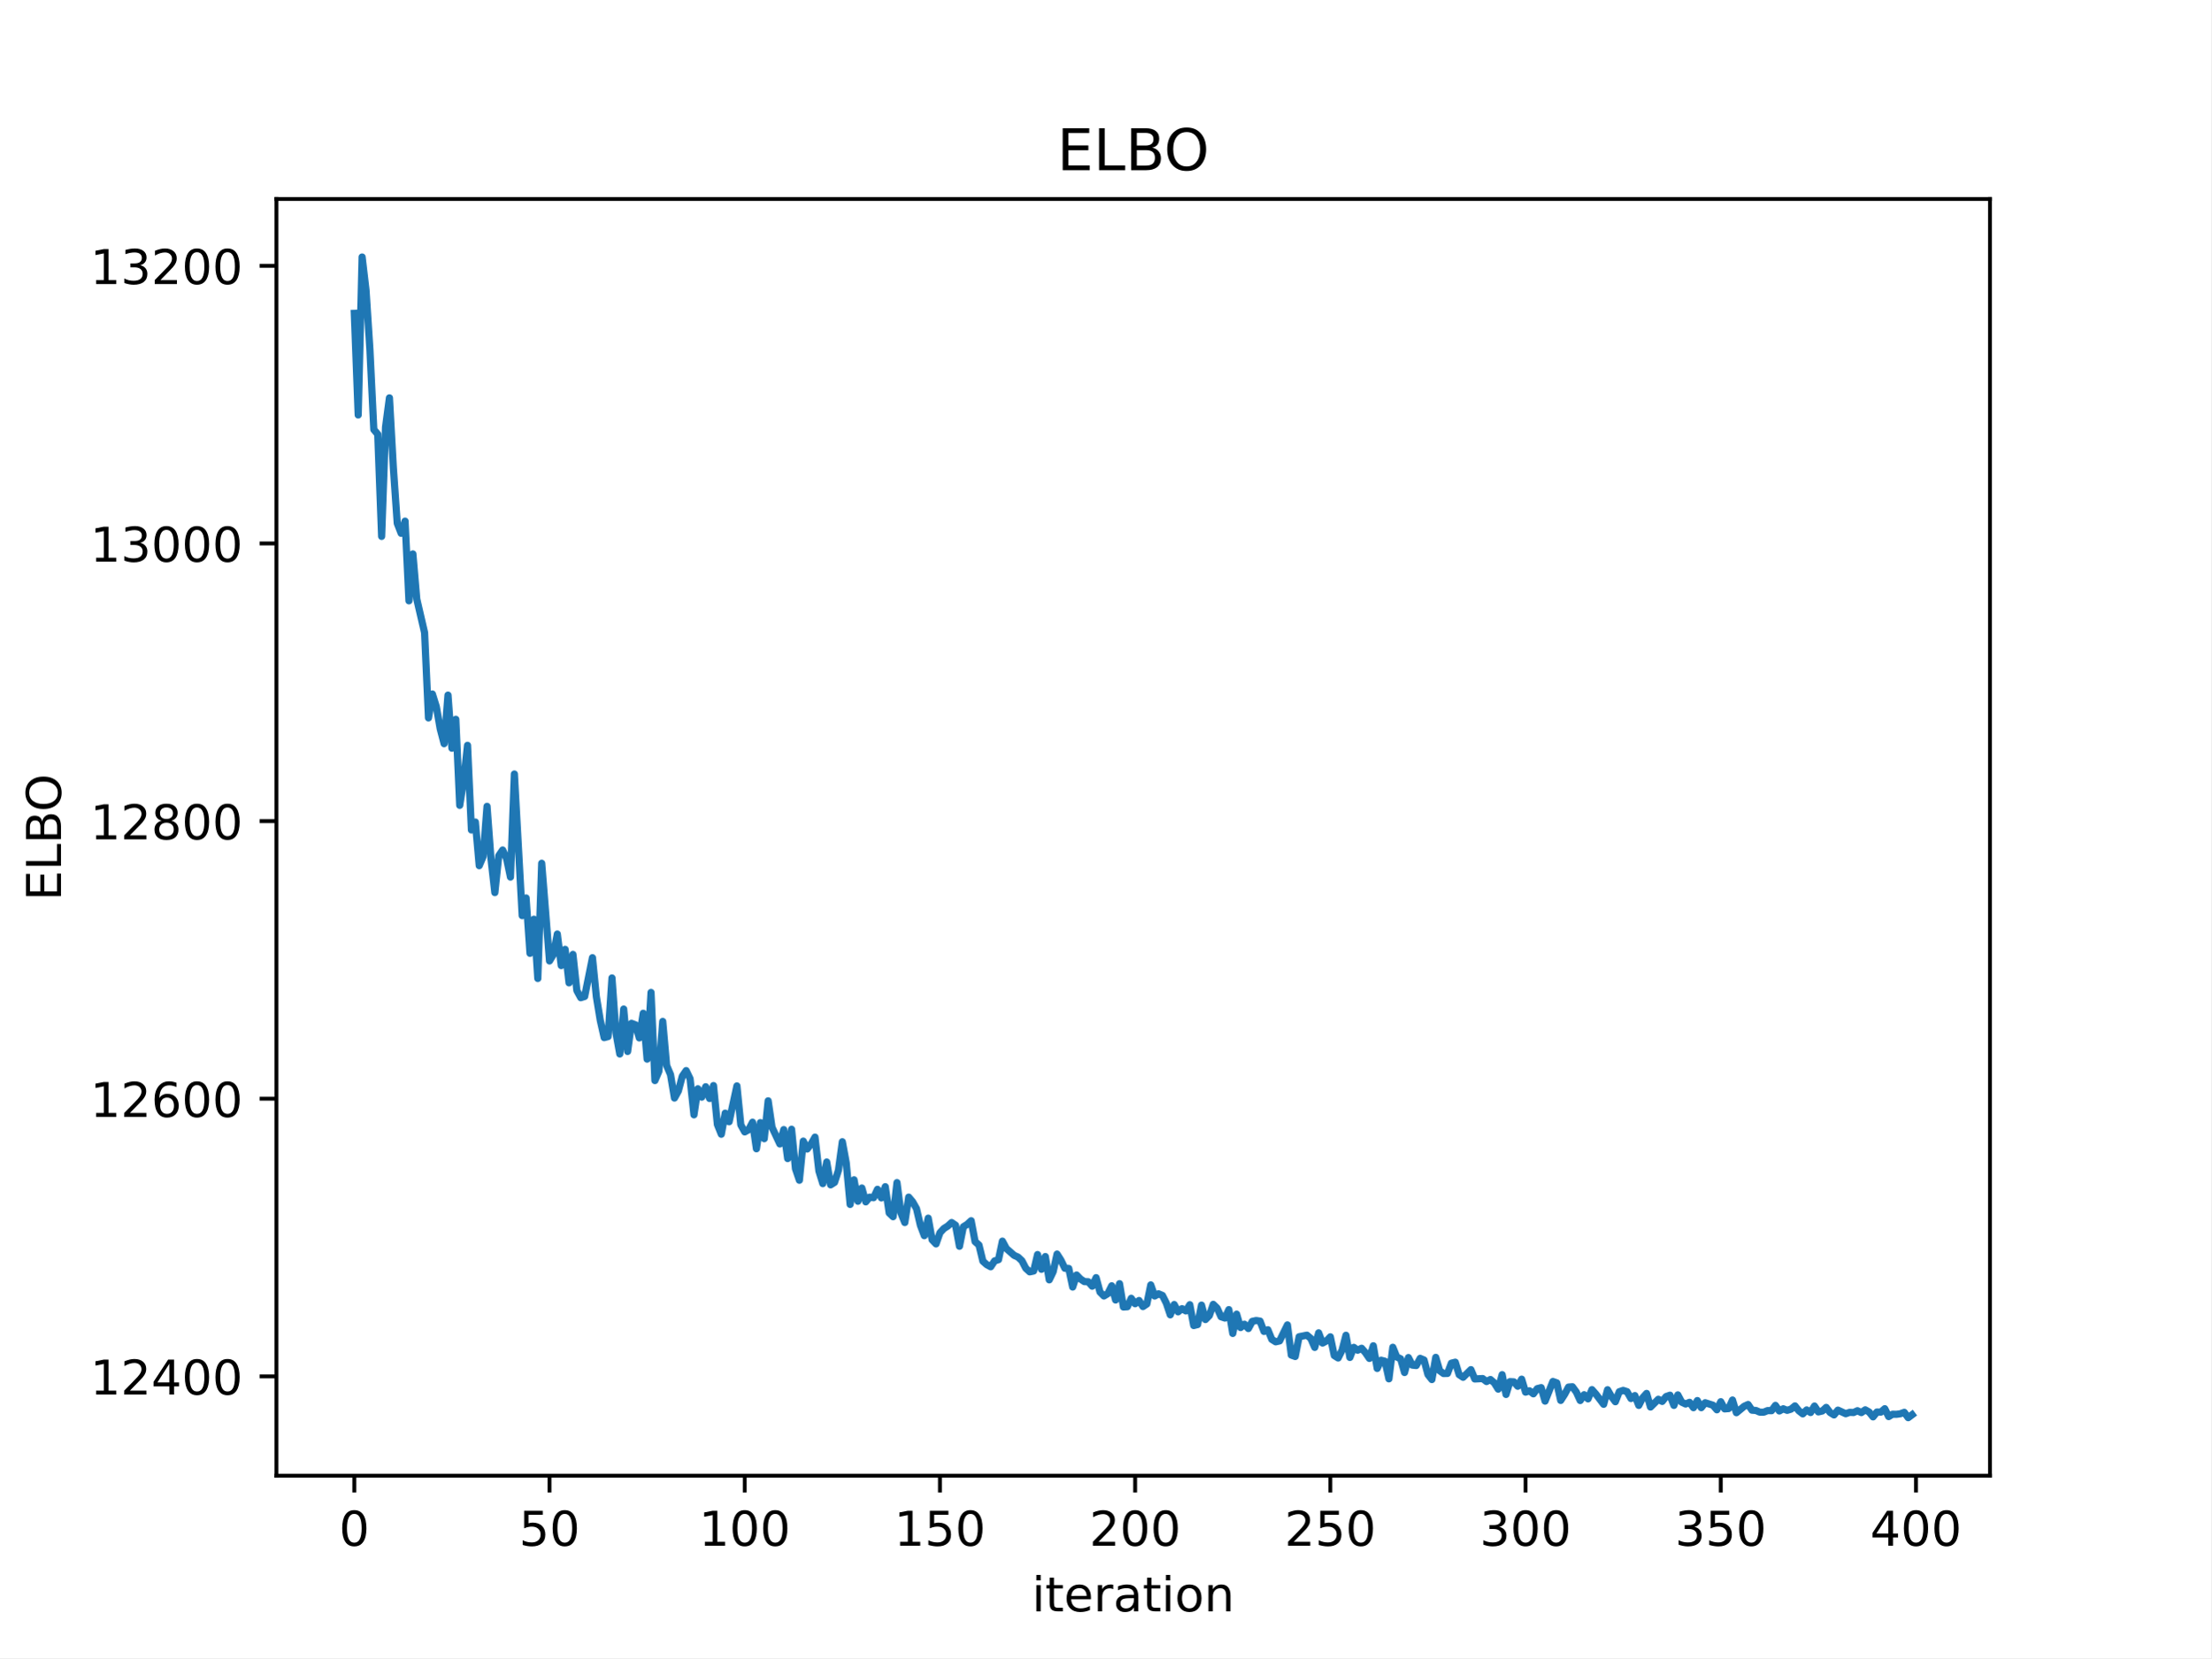
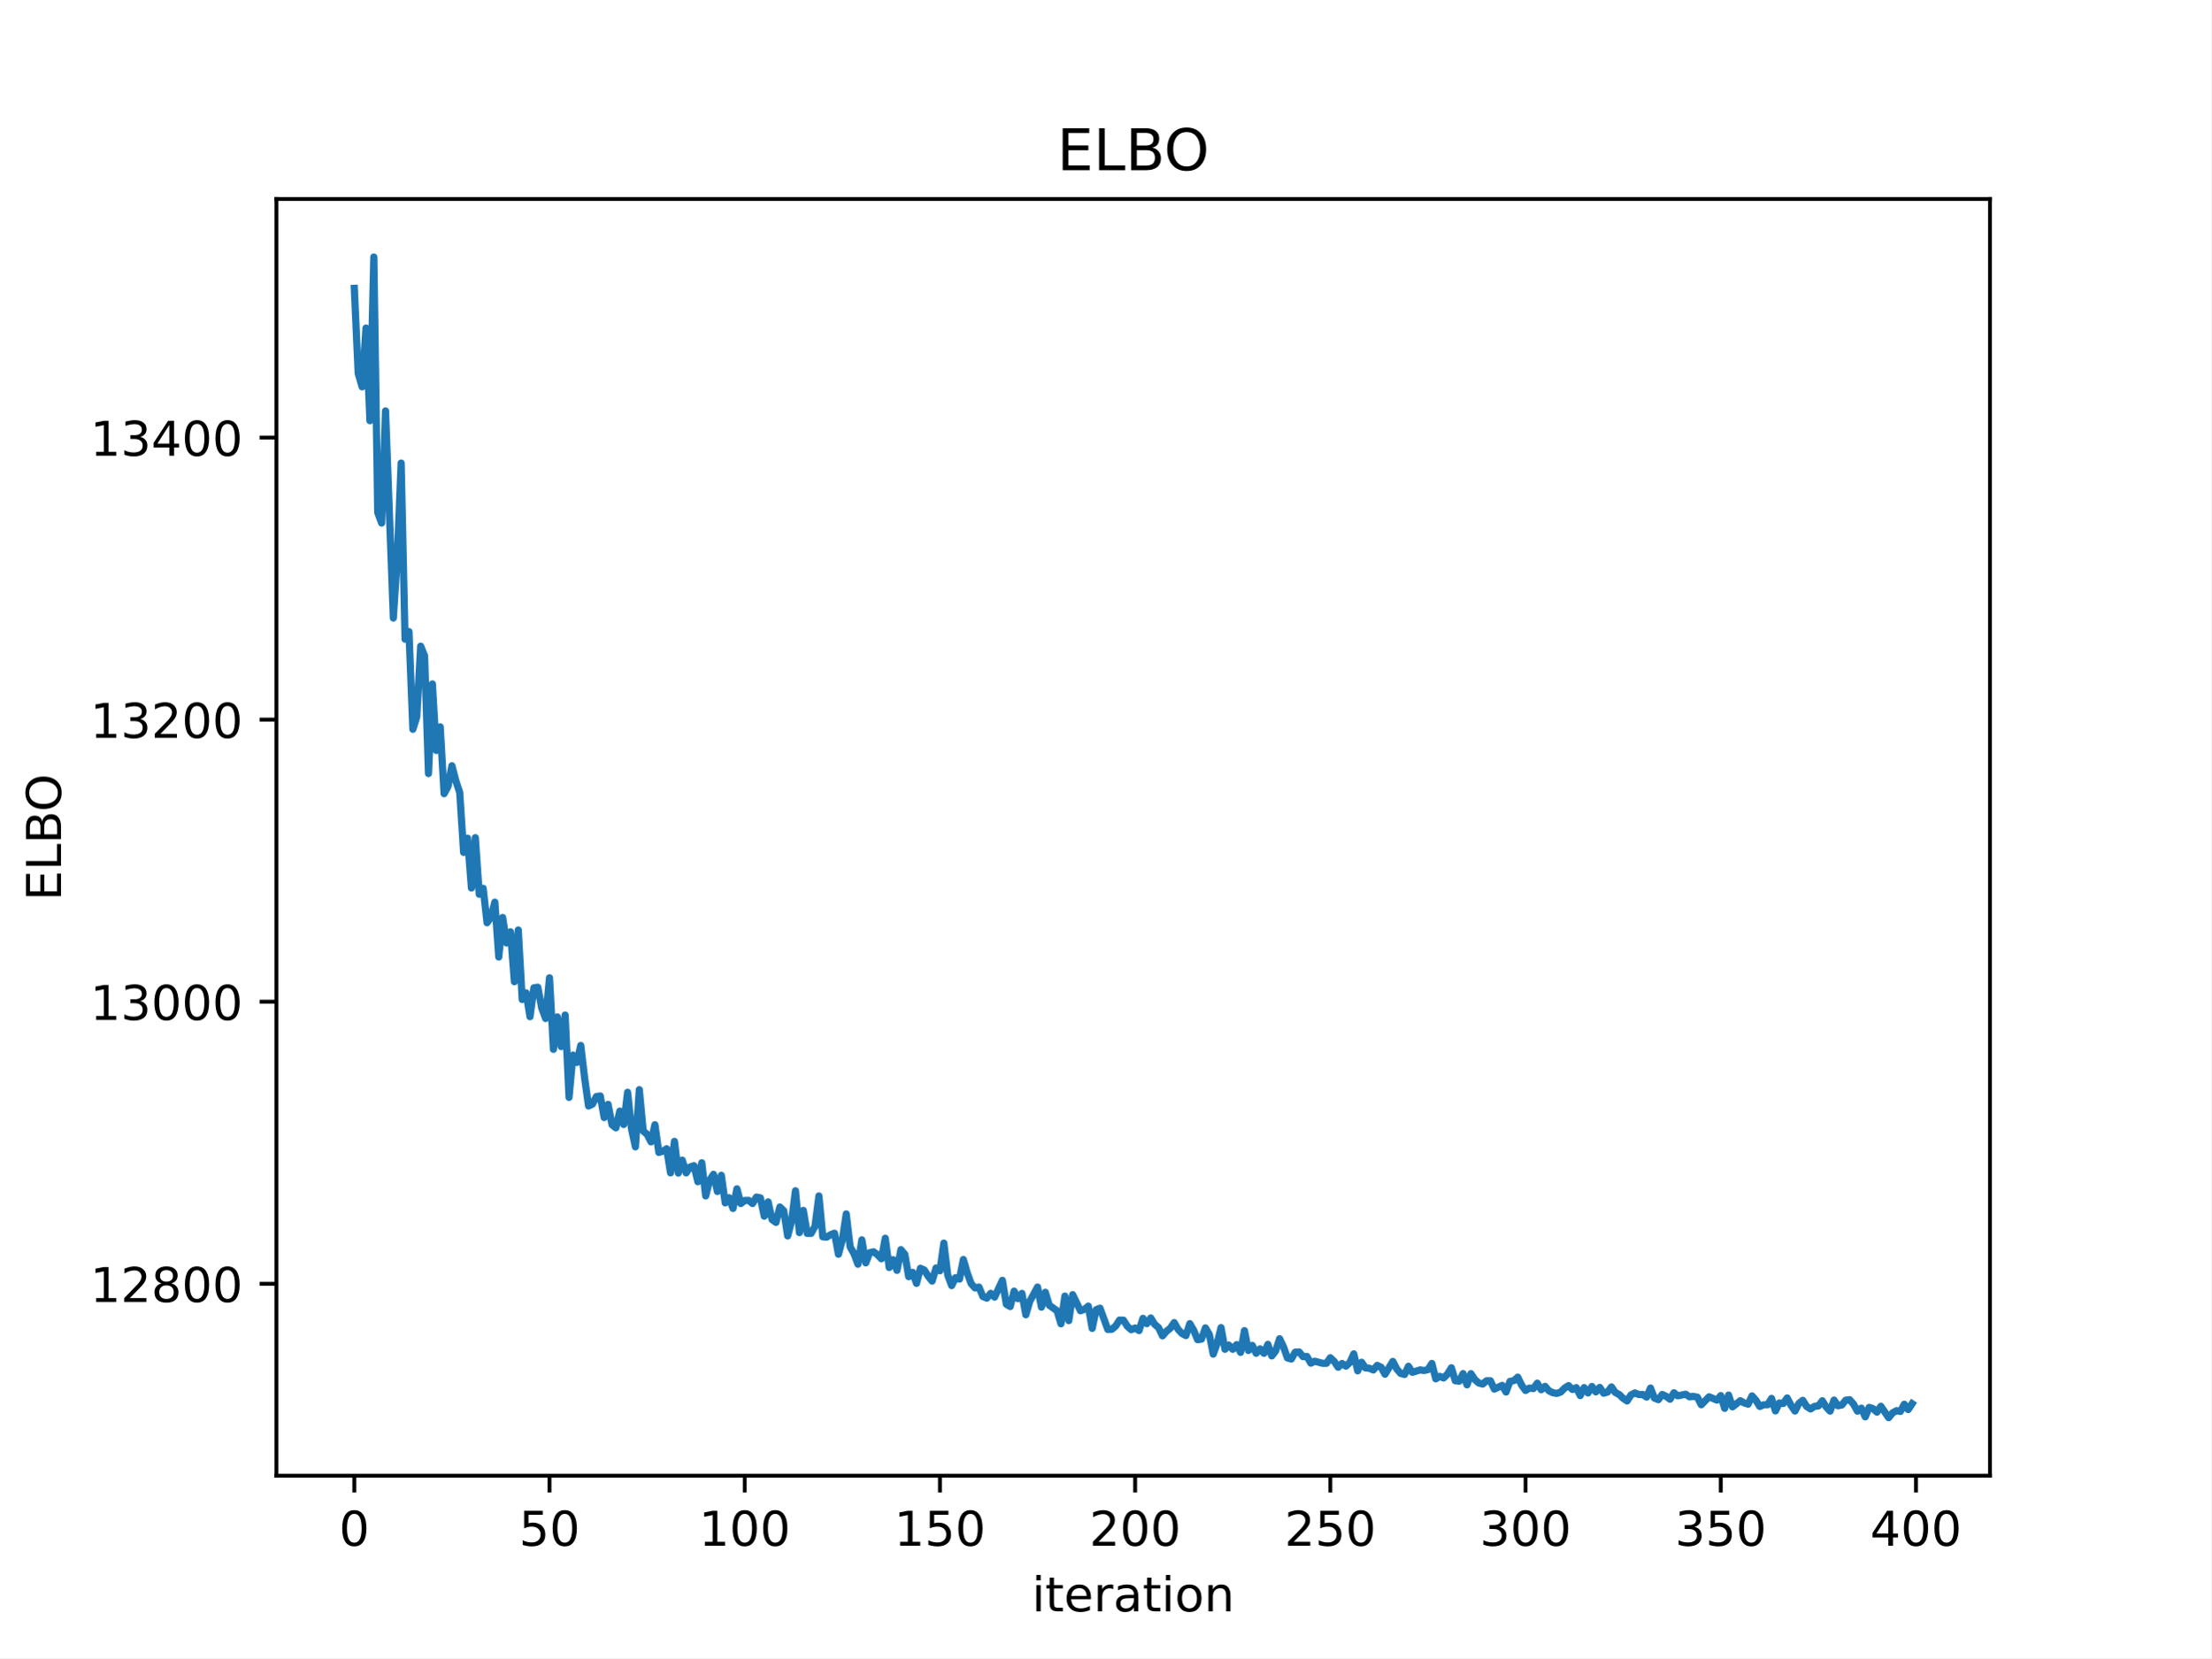
<svg xmlns="http://www.w3.org/2000/svg" xmlns:xlink="http://www.w3.org/1999/xlink" width="460.8pt" height="345.6pt" viewBox="0 0 460.8 345.6" version="1.1">
  <defs>
    <style type="text/css">*{stroke-linejoin: round; stroke-linecap: butt}</style>
  </defs>
  <g id="figure_1">
    <g id="patch_1">
      <path d="M 0 345.6  L 460.8 345.6  L 460.8 0  L 0 0  z " style="fill: #ffffff" />
    </g>
    <g id="axes_1">
      <g id="patch_2">
        <path d="M 57.6 307.584  L 414.72 307.584  L 414.72 41.472  L 57.6 41.472  z " style="fill: #ffffff" />
      </g>
      <g id="matplotlib.axis_1">
        <g id="xtick_1">
          <g id="line2d_1">
            <defs>
-               <path id="m1b05ea347b" d="M 0 0  L 0 3.5  " style="stroke: #000000; stroke-width: 0.8" />
-             </defs>
-             <g>
-               <use xlink:href="#m1b05ea347b" x="73.833" y="307.584" style="stroke: #000000; stroke-width: 0.8" />
+               <path id="mba888d9c09" d="M 0 0  L 0 3.5  " style="stroke: #000000; stroke-width: 0.8" />
+             </defs>
+             <g>
+               <use xlink:href="#mba888d9c09" x="73.833" y="307.584" style="stroke: #000000; stroke-width: 0.8" />
            </g>
          </g>
          <g id="text_1">
            <g transform="translate(70.65148 322.1824) scale(0.1 -0.1)">
              <defs>
                <path id="DejaVuSans-30" d="M 2034 4250  Q 1547 4250 1301 3770  Q 1056 3291 1056 2328  Q 1056 1369 1301 889  Q 1547 409 2034 409  Q 2525 409 2770 889  Q 3016 1369 3016 2328  Q 3016 3291 2770 3770  Q 2525 4250 2034 4250  z M 2034 4750  Q 2819 4750 3233 4129  Q 3647 3509 3647 2328  Q 3647 1150 3233 529  Q 2819 -91 2034 -91  Q 1250 -91 836 529  Q 422 1150 422 2328  Q 422 3509 836 4129  Q 1250 4750 2034 4750  z " transform="scale(0.015625)" />
              </defs>
              <use xlink:href="#DejaVuSans-30" />
            </g>
          </g>
        </g>
        <g id="xtick_2">
          <g id="line2d_2">
            <g>
-               <use xlink:href="#m1b05ea347b" x="114.516" y="307.584" style="stroke: #000000; stroke-width: 0.8" />
+               <use xlink:href="#mba888d9c09" x="114.516" y="307.584" style="stroke: #000000; stroke-width: 0.8" />
            </g>
          </g>
          <g id="text_2">
            <g transform="translate(108.1538 322.1824) scale(0.1 -0.1)">
              <defs>
                <path id="DejaVuSans-35" d="M 691 4666  L 3169 4666  L 3169 4134  L 1269 4134  L 1269 2991  Q 1406 3038 1543 3061  Q 1681 3084 1819 3084  Q 2600 3084 3056 2656  Q 3513 2228 3513 1497  Q 3513 744 3044 326  Q 2575 -91 1722 -91  Q 1428 -91 1123 -41  Q 819 9 494 109  L 494 744  Q 775 591 1075 516  Q 1375 441 1709 441  Q 2250 441 2565 725  Q 2881 1009 2881 1497  Q 2881 1984 2565 2268  Q 2250 2553 1709 2553  Q 1456 2553 1204 2497  Q 953 2441 691 2322  L 691 4666  z " transform="scale(0.015625)" />
              </defs>
              <use xlink:href="#DejaVuSans-35" />
              <use xlink:href="#DejaVuSans-30" x="63.623" />
            </g>
          </g>
        </g>
        <g id="xtick_3">
          <g id="line2d_3">
            <g>
-               <use xlink:href="#m1b05ea347b" x="155.2" y="307.584" style="stroke: #000000; stroke-width: 0.8" />
+               <use xlink:href="#mba888d9c09" x="155.2" y="307.584" style="stroke: #000000; stroke-width: 0.8" />
            </g>
          </g>
          <g id="text_3">
            <g transform="translate(145.656 322.1824) scale(0.1 -0.1)">
              <defs>
                <path id="DejaVuSans-31" d="M 794 531  L 1825 531  L 1825 4091  L 703 3866  L 703 4441  L 1819 4666  L 2450 4666  L 2450 531  L 3481 531  L 3481 0  L 794 0  L 794 531  z " transform="scale(0.015625)" />
              </defs>
              <use xlink:href="#DejaVuSans-31" />
              <use xlink:href="#DejaVuSans-30" x="63.623" />
              <use xlink:href="#DejaVuSans-30" x="127.246" />
            </g>
          </g>
        </g>
        <g id="xtick_4">
          <g id="line2d_4">
            <g>
-               <use xlink:href="#m1b05ea347b" x="195.883" y="307.584" style="stroke: #000000; stroke-width: 0.8" />
+               <use xlink:href="#mba888d9c09" x="195.883" y="307.584" style="stroke: #000000; stroke-width: 0.8" />
            </g>
          </g>
          <g id="text_4">
            <g transform="translate(186.3396 322.1824) scale(0.1 -0.1)">
              <use xlink:href="#DejaVuSans-31" />
              <use xlink:href="#DejaVuSans-35" x="63.623" />
              <use xlink:href="#DejaVuSans-30" x="127.246" />
            </g>
          </g>
        </g>
        <g id="xtick_5">
          <g id="line2d_5">
            <g>
-               <use xlink:href="#m1b05ea347b" x="236.567" y="307.584" style="stroke: #000000; stroke-width: 0.8" />
+               <use xlink:href="#mba888d9c09" x="236.567" y="307.584" style="stroke: #000000; stroke-width: 0.8" />
            </g>
          </g>
          <g id="text_5">
            <g transform="translate(227.0231 322.1824) scale(0.1 -0.1)">
              <defs>
                <path id="DejaVuSans-32" d="M 1228 531  L 3431 531  L 3431 0  L 469 0  L 469 531  Q 828 903 1448 1529  Q 2069 2156 2228 2338  Q 2531 2678 2651 2914  Q 2772 3150 2772 3378  Q 2772 3750 2511 3984  Q 2250 4219 1831 4219  Q 1534 4219 1204 4116  Q 875 4013 500 3803  L 500 4441  Q 881 4594 1212 4672  Q 1544 4750 1819 4750  Q 2544 4750 2975 4387  Q 3406 4025 3406 3419  Q 3406 3131 3298 2873  Q 3191 2616 2906 2266  Q 2828 2175 2409 1742  Q 1991 1309 1228 531  z " transform="scale(0.015625)" />
              </defs>
              <use xlink:href="#DejaVuSans-32" />
              <use xlink:href="#DejaVuSans-30" x="63.623" />
              <use xlink:href="#DejaVuSans-30" x="127.246" />
            </g>
          </g>
        </g>
        <g id="xtick_6">
          <g id="line2d_6">
            <g>
-               <use xlink:href="#m1b05ea347b" x="277.25" y="307.584" style="stroke: #000000; stroke-width: 0.8" />
+               <use xlink:href="#mba888d9c09" x="277.25" y="307.584" style="stroke: #000000; stroke-width: 0.8" />
            </g>
          </g>
          <g id="text_6">
            <g transform="translate(267.7066 322.1824) scale(0.1 -0.1)">
              <use xlink:href="#DejaVuSans-32" />
              <use xlink:href="#DejaVuSans-35" x="63.623" />
              <use xlink:href="#DejaVuSans-30" x="127.246" />
            </g>
          </g>
        </g>
        <g id="xtick_7">
          <g id="line2d_7">
            <g>
-               <use xlink:href="#m1b05ea347b" x="317.934" y="307.584" style="stroke: #000000; stroke-width: 0.8" />
+               <use xlink:href="#mba888d9c09" x="317.934" y="307.584" style="stroke: #000000; stroke-width: 0.8" />
            </g>
          </g>
          <g id="text_7">
            <g transform="translate(308.3901 322.1824) scale(0.1 -0.1)">
              <defs>
                <path id="DejaVuSans-33" d="M 2597 2516  Q 3050 2419 3304 2112  Q 3559 1806 3559 1356  Q 3559 666 3084 287  Q 2609 -91 1734 -91  Q 1441 -91 1130 -33  Q 819 25 488 141  L 488 750  Q 750 597 1062 519  Q 1375 441 1716 441  Q 2309 441 2620 675  Q 2931 909 2931 1356  Q 2931 1769 2642 2001  Q 2353 2234 1838 2234  L 1294 2234  L 1294 2753  L 1863 2753  Q 2328 2753 2575 2939  Q 2822 3125 2822 3475  Q 2822 3834 2567 4026  Q 2313 4219 1838 4219  Q 1578 4219 1281 4162  Q 984 4106 628 3988  L 628 4550  Q 988 4650 1302 4700  Q 1616 4750 1894 4750  Q 2613 4750 3031 4423  Q 3450 4097 3450 3541  Q 3450 3153 3228 2886  Q 3006 2619 2597 2516  z " transform="scale(0.015625)" />
              </defs>
              <use xlink:href="#DejaVuSans-33" />
              <use xlink:href="#DejaVuSans-30" x="63.623" />
              <use xlink:href="#DejaVuSans-30" x="127.246" />
            </g>
          </g>
        </g>
        <g id="xtick_8">
          <g id="line2d_8">
            <g>
-               <use xlink:href="#m1b05ea347b" x="358.617" y="307.584" style="stroke: #000000; stroke-width: 0.8" />
+               <use xlink:href="#mba888d9c09" x="358.617" y="307.584" style="stroke: #000000; stroke-width: 0.8" />
            </g>
          </g>
          <g id="text_8">
            <g transform="translate(349.0737 322.1824) scale(0.1 -0.1)">
              <use xlink:href="#DejaVuSans-33" />
              <use xlink:href="#DejaVuSans-35" x="63.623" />
              <use xlink:href="#DejaVuSans-30" x="127.246" />
            </g>
          </g>
        </g>
        <g id="xtick_9">
          <g id="line2d_9">
            <g>
-               <use xlink:href="#m1b05ea347b" x="399.301" y="307.584" style="stroke: #000000; stroke-width: 0.8" />
+               <use xlink:href="#mba888d9c09" x="399.301" y="307.584" style="stroke: #000000; stroke-width: 0.8" />
            </g>
          </g>
          <g id="text_9">
            <g transform="translate(389.7572 322.1824) scale(0.1 -0.1)">
              <defs>
                <path id="DejaVuSans-34" d="M 2419 4116  L 825 1625  L 2419 1625  L 2419 4116  z M 2253 4666  L 3047 4666  L 3047 1625  L 3713 1625  L 3713 1100  L 3047 1100  L 3047 0  L 2419 0  L 2419 1100  L 313 1100  L 313 1709  L 2253 4666  z " transform="scale(0.015625)" />
              </defs>
              <use xlink:href="#DejaVuSans-34" />
              <use xlink:href="#DejaVuSans-30" x="63.623" />
              <use xlink:href="#DejaVuSans-30" x="127.246" />
            </g>
          </g>
        </g>
        <g id="text_10">
          <g transform="translate(215.0373 335.8606) scale(0.1 -0.1)">
            <defs>
              <path id="DejaVuSans-69" d="M 603 3500  L 1178 3500  L 1178 0  L 603 0  L 603 3500  z M 603 4863  L 1178 4863  L 1178 4134  L 603 4134  L 603 4863  z " transform="scale(0.015625)" />
              <path id="DejaVuSans-74" d="M 1172 4494  L 1172 3500  L 2356 3500  L 2356 3053  L 1172 3053  L 1172 1153  Q 1172 725 1289 603  Q 1406 481 1766 481  L 2356 481  L 2356 0  L 1766 0  Q 1100 0 847 248  Q 594 497 594 1153  L 594 3053  L 172 3053  L 172 3500  L 594 3500  L 594 4494  L 1172 4494  z " transform="scale(0.015625)" />
              <path id="DejaVuSans-65" d="M 3597 1894  L 3597 1613  L 953 1613  Q 991 1019 1311 708  Q 1631 397 2203 397  Q 2534 397 2845 478  Q 3156 559 3463 722  L 3463 178  Q 3153 47 2828 -22  Q 2503 -91 2169 -91  Q 1331 -91 842 396  Q 353 884 353 1716  Q 353 2575 817 3079  Q 1281 3584 2069 3584  Q 2775 3584 3186 3129  Q 3597 2675 3597 1894  z M 3022 2063  Q 3016 2534 2758 2815  Q 2500 3097 2075 3097  Q 1594 3097 1305 2825  Q 1016 2553 972 2059  L 3022 2063  z " transform="scale(0.015625)" />
              <path id="DejaVuSans-72" d="M 2631 2963  Q 2534 3019 2420 3045  Q 2306 3072 2169 3072  Q 1681 3072 1420 2755  Q 1159 2438 1159 1844  L 1159 0  L 581 0  L 581 3500  L 1159 3500  L 1159 2956  Q 1341 3275 1631 3429  Q 1922 3584 2338 3584  Q 2397 3584 2469 3576  Q 2541 3569 2628 3553  L 2631 2963  z " transform="scale(0.015625)" />
              <path id="DejaVuSans-61" d="M 2194 1759  Q 1497 1759 1228 1600  Q 959 1441 959 1056  Q 959 750 1161 570  Q 1363 391 1709 391  Q 2188 391 2477 730  Q 2766 1069 2766 1631  L 2766 1759  L 2194 1759  z M 3341 1997  L 3341 0  L 2766 0  L 2766 531  Q 2569 213 2275 61  Q 1981 -91 1556 -91  Q 1019 -91 701 211  Q 384 513 384 1019  Q 384 1609 779 1909  Q 1175 2209 1959 2209  L 2766 2209  L 2766 2266  Q 2766 2663 2505 2880  Q 2244 3097 1772 3097  Q 1472 3097 1187 3025  Q 903 2953 641 2809  L 641 3341  Q 956 3463 1253 3523  Q 1550 3584 1831 3584  Q 2591 3584 2966 3190  Q 3341 2797 3341 1997  z " transform="scale(0.015625)" />
              <path id="DejaVuSans-6f" d="M 1959 3097  Q 1497 3097 1228 2736  Q 959 2375 959 1747  Q 959 1119 1226 758  Q 1494 397 1959 397  Q 2419 397 2687 759  Q 2956 1122 2956 1747  Q 2956 2369 2687 2733  Q 2419 3097 1959 3097  z M 1959 3584  Q 2709 3584 3137 3096  Q 3566 2609 3566 1747  Q 3566 888 3137 398  Q 2709 -91 1959 -91  Q 1206 -91 779 398  Q 353 888 353 1747  Q 353 2609 779 3096  Q 1206 3584 1959 3584  z " transform="scale(0.015625)" />
              <path id="DejaVuSans-6e" d="M 3513 2113  L 3513 0  L 2938 0  L 2938 2094  Q 2938 2591 2744 2837  Q 2550 3084 2163 3084  Q 1697 3084 1428 2787  Q 1159 2491 1159 1978  L 1159 0  L 581 0  L 581 3500  L 1159 3500  L 1159 2956  Q 1366 3272 1645 3428  Q 1925 3584 2291 3584  Q 2894 3584 3203 3211  Q 3513 2838 3513 2113  z " transform="scale(0.015625)" />
            </defs>
            <use xlink:href="#DejaVuSans-69" />
            <use xlink:href="#DejaVuSans-74" x="27.783" />
            <use xlink:href="#DejaVuSans-65" x="66.992" />
            <use xlink:href="#DejaVuSans-72" x="128.516" />
            <use xlink:href="#DejaVuSans-61" x="169.629" />
            <use xlink:href="#DejaVuSans-74" x="230.908" />
            <use xlink:href="#DejaVuSans-69" x="270.117" />
            <use xlink:href="#DejaVuSans-6f" x="297.9" />
            <use xlink:href="#DejaVuSans-6e" x="359.082" />
          </g>
        </g>
      </g>
      <g id="matplotlib.axis_2">
        <g id="ytick_1">
          <g id="line2d_10">
            <defs>
-               <path id="m8ac3173eb1" d="M 0 0  L -3.5 0  " style="stroke: #000000; stroke-width: 0.8" />
-             </defs>
-             <g>
-               <use xlink:href="#m8ac3173eb1" x="57.6" y="286.879" style="stroke: #000000; stroke-width: 0.8" />
+               <path id="mf0947e41fb" d="M 0 0  L -3.5 0  " style="stroke: #000000; stroke-width: 0.8" />
+             </defs>
+             <g>
+               <use xlink:href="#mf0947e41fb" x="57.6" y="267.583" style="stroke: #000000; stroke-width: 0.8" />
            </g>
          </g>
          <g id="text_11">
-             <g transform="translate(18.7875 290.678) scale(0.1 -0.1)">
+             <g transform="translate(18.7875 271.382) scale(0.1 -0.1)">
+               <defs>
+                 <path id="DejaVuSans-38" d="M 2034 2216  Q 1584 2216 1326 1975  Q 1069 1734 1069 1313  Q 1069 891 1326 650  Q 1584 409 2034 409  Q 2484 409 2743 651  Q 3003 894 3003 1313  Q 3003 1734 2745 1975  Q 2488 2216 2034 2216  z M 1403 2484  Q 997 2584 770 2862  Q 544 3141 544 3541  Q 544 4100 942 4425  Q 1341 4750 2034 4750  Q 2731 4750 3128 4425  Q 3525 4100 3525 3541  Q 3525 3141 3298 2862  Q 3072 2584 2669 2484  Q 3125 2378 3379 2068  Q 3634 1759 3634 1313  Q 3634 634 3220 271  Q 2806 -91 2034 -91  Q 1263 -91 848 271  Q 434 634 434 1313  Q 434 1759 690 2068  Q 947 2378 1403 2484  z M 1172 3481  Q 1172 3119 1398 2916  Q 1625 2713 2034 2713  Q 2441 2713 2670 2916  Q 2900 3119 2900 3481  Q 2900 3844 2670 4047  Q 2441 4250 2034 4250  Q 1625 4250 1398 4047  Q 1172 3844 1172 3481  z " transform="scale(0.015625)" />
+               </defs>
              <use xlink:href="#DejaVuSans-31" />
              <use xlink:href="#DejaVuSans-32" x="63.623" />
-               <use xlink:href="#DejaVuSans-34" x="127.246" />
+               <use xlink:href="#DejaVuSans-38" x="127.246" />
              <use xlink:href="#DejaVuSans-30" x="190.869" />
              <use xlink:href="#DejaVuSans-30" x="254.492" />
            </g>
          </g>
        </g>
        <g id="ytick_2">
          <g id="line2d_11">
            <g>
-               <use xlink:href="#m8ac3173eb1" x="57.6" y="229.009" style="stroke: #000000; stroke-width: 0.8" />
+               <use xlink:href="#mf0947e41fb" x="57.6" y="208.785" style="stroke: #000000; stroke-width: 0.8" />
            </g>
          </g>
          <g id="text_12">
-             <g transform="translate(18.7875 232.8086) scale(0.1 -0.1)">
-               <defs>
-                 <path id="DejaVuSans-36" d="M 2113 2584  Q 1688 2584 1439 2293  Q 1191 2003 1191 1497  Q 1191 994 1439 701  Q 1688 409 2113 409  Q 2538 409 2786 701  Q 3034 994 3034 1497  Q 3034 2003 2786 2293  Q 2538 2584 2113 2584  z M 3366 4563  L 3366 3988  Q 3128 4100 2886 4159  Q 2644 4219 2406 4219  Q 1781 4219 1451 3797  Q 1122 3375 1075 2522  Q 1259 2794 1537 2939  Q 1816 3084 2150 3084  Q 2853 3084 3261 2657  Q 3669 2231 3669 1497  Q 3669 778 3244 343  Q 2819 -91 2113 -91  Q 1303 -91 875 529  Q 447 1150 447 2328  Q 447 3434 972 4092  Q 1497 4750 2381 4750  Q 2619 4750 2861 4703  Q 3103 4656 3366 4563  z " transform="scale(0.015625)" />
-               </defs>
-               <use xlink:href="#DejaVuSans-31" />
-               <use xlink:href="#DejaVuSans-32" x="63.623" />
-               <use xlink:href="#DejaVuSans-36" x="127.246" />
+             <g transform="translate(18.7875 212.5846) scale(0.1 -0.1)">
+               <use xlink:href="#DejaVuSans-31" />
+               <use xlink:href="#DejaVuSans-33" x="63.623" />
+               <use xlink:href="#DejaVuSans-30" x="127.246" />
              <use xlink:href="#DejaVuSans-30" x="190.869" />
              <use xlink:href="#DejaVuSans-30" x="254.492" />
            </g>
          </g>
        </g>
        <g id="ytick_3">
          <g id="line2d_12">
            <g>
-               <use xlink:href="#m8ac3173eb1" x="57.6" y="171.14" style="stroke: #000000; stroke-width: 0.8" />
+               <use xlink:href="#mf0947e41fb" x="57.6" y="149.988" style="stroke: #000000; stroke-width: 0.8" />
            </g>
          </g>
          <g id="text_13">
-             <g transform="translate(18.7875 174.9391) scale(0.1 -0.1)">
-               <defs>
-                 <path id="DejaVuSans-38" d="M 2034 2216  Q 1584 2216 1326 1975  Q 1069 1734 1069 1313  Q 1069 891 1326 650  Q 1584 409 2034 409  Q 2484 409 2743 651  Q 3003 894 3003 1313  Q 3003 1734 2745 1975  Q 2488 2216 2034 2216  z M 1403 2484  Q 997 2584 770 2862  Q 544 3141 544 3541  Q 544 4100 942 4425  Q 1341 4750 2034 4750  Q 2731 4750 3128 4425  Q 3525 4100 3525 3541  Q 3525 3141 3298 2862  Q 3072 2584 2669 2484  Q 3125 2378 3379 2068  Q 3634 1759 3634 1313  Q 3634 634 3220 271  Q 2806 -91 2034 -91  Q 1263 -91 848 271  Q 434 634 434 1313  Q 434 1759 690 2068  Q 947 2378 1403 2484  z M 1172 3481  Q 1172 3119 1398 2916  Q 1625 2713 2034 2713  Q 2441 2713 2670 2916  Q 2900 3119 2900 3481  Q 2900 3844 2670 4047  Q 2441 4250 2034 4250  Q 1625 4250 1398 4047  Q 1172 3844 1172 3481  z " transform="scale(0.015625)" />
-               </defs>
-               <use xlink:href="#DejaVuSans-31" />
-               <use xlink:href="#DejaVuSans-32" x="63.623" />
-               <use xlink:href="#DejaVuSans-38" x="127.246" />
+             <g transform="translate(18.7875 153.7872) scale(0.1 -0.1)">
+               <use xlink:href="#DejaVuSans-31" />
+               <use xlink:href="#DejaVuSans-33" x="63.623" />
+               <use xlink:href="#DejaVuSans-32" x="127.246" />
              <use xlink:href="#DejaVuSans-30" x="190.869" />
              <use xlink:href="#DejaVuSans-30" x="254.492" />
            </g>
          </g>
        </g>
        <g id="ytick_4">
          <g id="line2d_13">
            <g>
-               <use xlink:href="#m8ac3173eb1" x="57.6" y="113.27" style="stroke: #000000; stroke-width: 0.8" />
+               <use xlink:href="#mf0947e41fb" x="57.6" y="91.191" style="stroke: #000000; stroke-width: 0.8" />
            </g>
          </g>
          <g id="text_14">
-             <g transform="translate(18.7875 117.0697) scale(0.1 -0.1)">
+             <g transform="translate(18.7875 94.9898) scale(0.1 -0.1)">
              <use xlink:href="#DejaVuSans-31" />
              <use xlink:href="#DejaVuSans-33" x="63.623" />
-               <use xlink:href="#DejaVuSans-30" x="127.246" />
-               <use xlink:href="#DejaVuSans-30" x="190.869" />
-               <use xlink:href="#DejaVuSans-30" x="254.492" />
-             </g>
-           </g>
-         </g>
-         <g id="ytick_5">
-           <g id="line2d_14">
-             <g>
-               <use xlink:href="#m8ac3173eb1" x="57.6" y="55.401" style="stroke: #000000; stroke-width: 0.8" />
-             </g>
-           </g>
-           <g id="text_15">
-             <g transform="translate(18.7875 59.20022) scale(0.1 -0.1)">
-               <use xlink:href="#DejaVuSans-31" />
-               <use xlink:href="#DejaVuSans-33" x="63.623" />
-               <use xlink:href="#DejaVuSans-32" x="127.246" />
-               <use xlink:href="#DejaVuSans-30" x="190.869" />
-               <use xlink:href="#DejaVuSans-30" x="254.492" />
-             </g>
-           </g>
-         </g>
-         <g id="text_16">
+               <use xlink:href="#DejaVuSans-34" x="127.246" />
+               <use xlink:href="#DejaVuSans-30" x="190.869" />
+               <use xlink:href="#DejaVuSans-30" x="254.492" />
+             </g>
+           </g>
+         </g>
+         <g id="text_15">
          <g transform="translate(12.70781 187.7522) rotate(-90) scale(0.1 -0.1)">
            <defs>
              <path id="DejaVuSans-45" d="M 628 4666  L 3578 4666  L 3578 4134  L 1259 4134  L 1259 2753  L 3481 2753  L 3481 2222  L 1259 2222  L 1259 531  L 3634 531  L 3634 0  L 628 0  L 628 4666  z " transform="scale(0.015625)" />
              <path id="DejaVuSans-4c" d="M 628 4666  L 1259 4666  L 1259 531  L 3531 531  L 3531 0  L 628 0  L 628 4666  z " transform="scale(0.015625)" />
              <path id="DejaVuSans-42" d="M 1259 2228  L 1259 519  L 2272 519  Q 2781 519 3026 730  Q 3272 941 3272 1375  Q 3272 1813 3026 2020  Q 2781 2228 2272 2228  L 1259 2228  z M 1259 4147  L 1259 2741  L 2194 2741  Q 2656 2741 2882 2914  Q 3109 3088 3109 3444  Q 3109 3797 2882 3972  Q 2656 4147 2194 4147  L 1259 4147  z M 628 4666  L 2241 4666  Q 2963 4666 3353 4366  Q 3744 4066 3744 3513  Q 3744 3084 3544 2831  Q 3344 2578 2956 2516  Q 3422 2416 3680 2098  Q 3938 1781 3938 1306  Q 3938 681 3513 340  Q 3088 0 2303 0  L 628 0  L 628 4666  z " transform="scale(0.015625)" />
              <path id="DejaVuSans-4f" d="M 2522 4238  Q 1834 4238 1429 3725  Q 1025 3213 1025 2328  Q 1025 1447 1429 934  Q 1834 422 2522 422  Q 3209 422 3611 934  Q 4013 1447 4013 2328  Q 4013 3213 3611 3725  Q 3209 4238 2522 4238  z M 2522 4750  Q 3503 4750 4090 4092  Q 4678 3434 4678 2328  Q 4678 1225 4090 567  Q 3503 -91 2522 -91  Q 1538 -91 948 565  Q 359 1222 359 2328  Q 359 3434 948 4092  Q 1538 4750 2522 4750  z " transform="scale(0.015625)" />
            </defs>
            <use xlink:href="#DejaVuSans-45" />
            <use xlink:href="#DejaVuSans-4c" x="63.184" />
            <use xlink:href="#DejaVuSans-42" x="118.896" />
            <use xlink:href="#DejaVuSans-4f" x="185.75" />
          </g>
        </g>
      </g>
-       <g id="line2d_15">
-         <path d="M 73.833 65.309  L 74.646 86.491  L 75.46 53.568  L 76.274 60.452  L 77.087 72.875  L 77.901 89.535  L 78.715 90.497  L 79.528 111.798  L 80.342 89.024  L 81.156 82.923  L 81.969 97.473  L 82.783 109.074  L 83.597 111.154  L 84.41 108.616  L 85.224 125.229  L 86.038 115.452  L 86.851 124.863  L 88.479 131.868  L 89.292 149.635  L 90.106 144.656  L 90.92 147.267  L 91.733 151.893  L 92.547 155.001  L 93.361 144.884  L 94.174 155.955  L 94.988 149.921  L 95.802 167.852  L 96.616 162.747  L 97.429 155.349  L 98.243 172.992  L 99.057 171.335  L 99.87 180.431  L 100.684 178.515  L 101.498 168.068  L 102.311 178.971  L 103.125 186.047  L 103.939 178.355  L 104.752 177.165  L 105.566 178.96  L 106.38 182.812  L 107.193 161.326  L 108.821 190.845  L 109.634 187.161  L 110.448 198.703  L 111.262 191.593  L 112.075 203.951  L 112.889 179.932  L 114.516 200.293  L 115.33 198.913  L 116.144 194.678  L 116.957 201.252  L 117.771 197.869  L 118.585 204.858  L 119.398 198.932  L 120.212 206.456  L 121.026 207.948  L 121.839 207.697  L 123.467 199.617  L 124.28 207.758  L 125.094 212.675  L 125.908 216.275  L 126.721 216.057  L 127.535 203.839  L 128.349 215.224  L 129.162 219.686  L 129.976 210.32  L 130.79 219.158  L 131.603 213.295  L 132.417 213.6  L 133.231 216.337  L 134.044 211.199  L 134.858 220.755  L 135.672 206.858  L 136.485 225.222  L 137.299 223.317  L 138.113 212.902  L 138.926 222.086  L 139.74 223.999  L 140.554 228.87  L 141.367 227.404  L 142.181 224.327  L 142.995 223.148  L 143.808 224.842  L 144.622 232.366  L 145.436 226.936  L 146.249 228.678  L 147.063 226.509  L 147.877 228.961  L 148.69 226.27  L 149.504 234.383  L 150.318 236.41  L 151.131 232.019  L 151.945 233.813  L 153.572 226.337  L 154.386 234.463  L 155.2 235.926  L 156.013 235.469  L 156.827 233.91  L 157.641 239.438  L 158.454 233.991  L 159.268 237.343  L 160.082 229.449  L 160.895 234.977  L 162.523 238.438  L 163.336 235.448  L 164.15 241.482  L 164.964 235.378  L 165.777 243.615  L 166.591 245.999  L 167.405 237.845  L 168.219 239.492  L 169.032 238.44  L 169.846 237.018  L 170.66 244.087  L 171.473 246.708  L 172.287 242.204  L 173.101 246.963  L 173.914 246.453  L 174.728 243.937  L 175.542 237.98  L 176.355 242.366  L 177.169 251.042  L 177.983 245.912  L 178.796 250.382  L 179.61 247.618  L 180.424 250.506  L 181.237 249.525  L 182.051 249.642  L 182.865 247.894  L 183.678 249.685  L 184.492 247.344  L 185.306 252.824  L 186.119 253.6  L 186.933 246.495  L 187.747 252.812  L 188.56 254.821  L 189.374 249.522  L 190.188 250.483  L 191.001 251.927  L 191.815 255.411  L 192.629 257.559  L 193.442 253.901  L 194.256 258.422  L 195.07 259.272  L 195.883 256.951  L 196.697 256.07  L 197.511 255.554  L 198.324 254.816  L 199.138 255.374  L 199.952 259.769  L 200.765 255.703  L 201.579 255.19  L 202.393 254.441  L 203.206 258.791  L 204.02 259.503  L 204.834 262.877  L 205.647 263.596  L 206.461 264.039  L 207.275 262.815  L 208.088 262.563  L 208.902 258.691  L 209.716 260.223  L 211.343 261.654  L 212.157 262.021  L 212.97 262.784  L 213.784 264.36  L 214.598 265.096  L 215.411 264.919  L 216.225 261.491  L 217.039 264.564  L 217.852 261.905  L 218.666 266.76  L 219.48 265.062  L 220.293 261.389  L 221.107 262.674  L 221.921 264.357  L 222.734 264.388  L 223.548 268.26  L 224.362 265.754  L 225.175 266.593  L 225.989 267.13  L 226.803 267.161  L 227.616 268.085  L 228.43 266.305  L 229.244 269.306  L 230.057 270.125  L 230.871 269.635  L 231.685 268.001  L 232.498 270.966  L 233.312 267.563  L 234.126 272.423  L 234.939 272.372  L 235.753 270.613  L 236.567 271.741  L 237.381 271.068  L 238.194 272.336  L 239.008 271.791  L 239.822 267.818  L 240.635 270.133  L 241.449 269.67  L 242.263 270.018  L 243.076 271.643  L 243.89 274.058  L 244.704 271.908  L 245.517 273.431  L 246.331 272.768  L 247.145 273.243  L 247.958 271.945  L 248.772 276.287  L 249.586 276.081  L 250.399 272.032  L 251.213 275.039  L 252.027 274.219  L 252.84 271.871  L 253.654 272.65  L 254.468 274.45  L 255.281 274.727  L 256.095 272.971  L 256.909 277.932  L 257.722 273.915  L 258.536 276.708  L 259.35 276.005  L 260.163 276.919  L 260.977 275.418  L 261.791 275.238  L 262.604 275.367  L 263.418 277.516  L 264.232 277.167  L 265.045 279.172  L 265.859 279.679  L 266.673 279.491  L 268.3 276.152  L 269.114 282.444  L 269.927 282.736  L 270.741 278.623  L 272.368 278.295  L 273.182 278.984  L 273.996 280.846  L 274.809 277.808  L 275.623 279.941  L 276.437 279.494  L 277.25 278.639  L 278.064 282.54  L 278.878 283.05  L 279.691 281.422  L 280.505 278.316  L 281.319 282.934  L 282.132 280.83  L 282.946 281.432  L 283.76 281.018  L 284.573 281.945  L 285.387 283.141  L 286.201 280.507  L 287.014 285.233  L 287.828 283.52  L 288.642 283.732  L 289.455 287.395  L 290.269 280.812  L 291.083 282.842  L 291.896 283.219  L 292.71 286.076  L 293.524 282.964  L 294.337 284.537  L 295.151 284.621  L 295.965 283.13  L 296.778 283.475  L 297.592 286.507  L 298.406 287.543  L 299.219 282.921  L 300.033 285.702  L 300.847 286.291  L 301.66 286.268  L 302.474 284.13  L 303.288 283.925  L 304.101 286.537  L 304.915 287.073  L 306.543 285.478  L 307.356 287.424  L 308.984 287.333  L 309.797 287.96  L 310.611 287.535  L 311.425 288.239  L 312.238 289.545  L 313.052 286.528  L 313.866 290.647  L 314.679 287.976  L 315.493 288.023  L 316.307 288.939  L 317.12 287.465  L 317.934 290.171  L 318.748 289.886  L 319.561 290.52  L 320.375 289.439  L 321.189 289.231  L 322.002 292.04  L 323.63 287.947  L 324.443 288.238  L 325.257 291.899  L 326.071 290.63  L 326.884 289.114  L 327.698 289.047  L 328.512 290.144  L 329.325 291.915  L 330.139 290.708  L 330.953 291.57  L 331.766 289.645  L 332.58 290.562  L 334.207 292.703  L 335.021 289.667  L 335.835 291.088  L 336.648 292.165  L 337.462 290.083  L 338.276 289.806  L 339.089 290.072  L 339.903 291.506  L 340.717 290.888  L 341.53 292.934  L 342.344 291.339  L 343.158 290.435  L 343.971 293.273  L 345.599 291.653  L 346.412 292.1  L 347.226 291.088  L 348.04 290.804  L 348.853 292.933  L 349.667 290.743  L 350.481 292.259  L 351.294 292.645  L 352.108 292.287  L 352.922 293.409  L 353.735 291.921  L 354.549 293.406  L 355.363 292.379  L 356.99 292.895  L 357.804 293.846  L 358.617 292.163  L 359.431 293.658  L 360.245 293.591  L 361.058 291.81  L 361.872 294.456  L 363.499 293.115  L 364.313 292.747  L 365.127 293.932  L 365.94 293.985  L 366.754 294.346  L 367.568 294.348  L 368.381 294.008  L 369.195 294.033  L 370.009 292.929  L 370.822 294.093  L 371.636 293.635  L 372.45 293.961  L 373.263 293.706  L 374.077 293.038  L 374.891 294.055  L 375.704 294.699  L 376.518 293.872  L 377.332 294.418  L 378.146 293.068  L 378.959 294.29  L 379.773 294.096  L 380.587 293.349  L 381.4 294.416  L 382.214 294.918  L 383.028 293.916  L 384.655 294.67  L 385.469 294.379  L 386.282 294.42  L 387.096 294.041  L 387.91 294.432  L 388.723 293.854  L 389.537 294.318  L 390.351 295.322  L 391.164 294.308  L 391.978 294.333  L 392.792 293.621  L 393.605 295.259  L 394.419 294.776  L 395.233 294.793  L 396.046 294.672  L 396.86 294.378  L 397.674 295.488  L 398.487 294.877  L 398.487 294.877  " clip-path="url(#p5528ff368c)" style="fill: none; stroke: #1f77b4; stroke-width: 1.5; stroke-linecap: square" />
+       <g id="line2d_14">
+         <path d="M 73.833 60.099  L 74.646 77.845  L 75.46 80.627  L 76.274 68.37  L 77.087 87.683  L 77.901 53.568  L 78.715 106.827  L 79.528 109.02  L 80.342 85.649  L 81.969 128.814  L 82.783 116.26  L 83.597 96.52  L 84.41 133.222  L 85.224 131.643  L 86.038 152.006  L 86.851 149.413  L 87.665 134.682  L 88.479 136.709  L 89.292 161.235  L 90.106 142.551  L 90.92 156.416  L 91.733 151.496  L 92.547 165.432  L 93.361 163.928  L 94.174 159.604  L 94.988 162.728  L 95.802 165.177  L 96.616 177.665  L 97.429 174.705  L 98.243 185.091  L 99.057 174.594  L 99.87 186.392  L 100.684 185.146  L 101.498 192.329  L 102.311 191.183  L 103.125 188.04  L 103.939 199.473  L 104.752 191.229  L 105.566 196.547  L 106.38 194.223  L 107.193 204.616  L 108.007 193.837  L 108.821 208.326  L 109.634 206.944  L 110.448 211.912  L 111.262 205.889  L 112.075 205.769  L 112.889 210.086  L 113.703 212.288  L 114.516 203.8  L 115.33 218.719  L 116.144 211.963  L 116.957 218.141  L 117.771 211.568  L 118.585 228.732  L 119.398 219.92  L 120.212 221.452  L 121.026 217.906  L 121.839 224.743  L 122.653 230.531  L 123.467 230.134  L 124.28 228.564  L 125.094 228.436  L 125.908 232.93  L 126.721 230.187  L 127.535 234.429  L 128.349 235.081  L 129.162 231.595  L 129.976 234.384  L 130.79 227.665  L 131.603 235.291  L 132.417 239.043  L 133.231 227.124  L 134.044 235.737  L 134.858 236.427  L 135.672 238.01  L 136.485 234.425  L 137.299 240.204  L 138.113 239.951  L 138.926 239.442  L 139.74 244.465  L 140.554 237.898  L 141.367 244.506  L 142.181 241.813  L 142.995 244.473  L 143.808 243.238  L 144.622 242.971  L 145.436 246.317  L 146.249 242.363  L 147.063 249.271  L 147.877 246.034  L 148.69 244.767  L 149.504 248.349  L 150.318 244.971  L 151.131 250.72  L 151.945 249.643  L 152.759 251.885  L 153.572 247.791  L 154.386 250.857  L 155.2 250.213  L 156.013 250.196  L 156.827 250.855  L 157.641 249.505  L 158.454 249.668  L 159.268 253.497  L 160.082 250.514  L 160.895 254.198  L 161.709 254.791  L 162.523 251.579  L 163.336 252.353  L 164.15 257.612  L 164.964 254.538  L 165.777 248.191  L 166.591 256.919  L 167.405 252.278  L 168.219 257.078  L 169.032 257.08  L 169.846 255.592  L 170.66 249.271  L 171.473 257.8  L 172.287 257.855  L 173.101 257.352  L 173.914 257.041  L 174.728 261.431  L 175.542 258.442  L 176.355 253.018  L 177.169 259.889  L 177.983 261.324  L 178.796 263.506  L 179.61 258.43  L 180.424 263.228  L 181.237 261.107  L 182.051 260.912  L 182.865 261.523  L 183.678 262.376  L 184.492 258.09  L 185.306 264.196  L 186.119 262.555  L 186.933 264.785  L 187.747 260.474  L 188.56 261.437  L 189.374 266.104  L 190.188 265.194  L 191.001 267.5  L 191.815 264.352  L 192.629 264.715  L 193.442 266.016  L 194.256 267.023  L 195.07 264.281  L 195.883 264.868  L 196.697 259.098  L 197.511 265.768  L 198.324 267.959  L 199.138 266.308  L 199.952 266.619  L 200.765 262.522  L 201.579 265.346  L 202.393 267.558  L 203.206 268.45  L 204.02 268.266  L 204.834 270.24  L 205.647 270.577  L 206.461 269.57  L 207.275 270.362  L 208.902 266.863  L 209.716 271.845  L 210.529 272.336  L 211.343 269.122  L 212.157 270.691  L 212.97 269.584  L 213.784 274.048  L 214.598 271.256  L 216.225 268.262  L 217.039 272.453  L 217.852 269.354  L 218.666 272.054  L 220.293 273.209  L 221.107 275.922  L 221.921 270.143  L 222.734 275.267  L 223.548 269.851  L 225.175 273.209  L 225.989 272.911  L 226.803 272.246  L 227.616 276.886  L 228.43 272.996  L 229.244 272.665  L 230.871 277.106  L 231.685 277.082  L 232.498 276.404  L 233.312 275.145  L 234.126 275.167  L 234.939 276.441  L 235.753 277.159  L 236.567 276.797  L 237.381 277.338  L 238.194 274.78  L 239.008 275.893  L 239.822 274.709  L 240.635 276.032  L 241.449 276.727  L 242.263 278.439  L 243.076 277.493  L 243.89 276.85  L 244.704 275.669  L 245.517 277.085  L 246.331 277.945  L 247.145 278.382  L 247.958 275.889  L 248.772 277.28  L 249.586 279.24  L 250.399 279.115  L 251.213 276.771  L 252.027 278.142  L 252.84 282.244  L 253.654 280.017  L 254.468 276.716  L 255.281 281.233  L 256.095 280.365  L 256.909 281.235  L 257.722 280.265  L 258.536 281.885  L 259.35 277.346  L 260.163 281.49  L 260.977 280.421  L 261.791 282.072  L 262.604 281.142  L 263.418 282.071  L 264.232 280.206  L 265.045 282.616  L 265.859 281.559  L 266.673 279.032  L 267.486 280.725  L 268.3 283.037  L 269.114 283.268  L 269.927 281.839  L 270.741 281.786  L 271.555 282.769  L 272.368 282.727  L 273.182 284.129  L 273.996 283.722  L 275.623 284.155  L 276.437 284.16  L 277.25 282.995  L 278.064 283.777  L 278.878 284.979  L 279.691 284.191  L 280.505 284.749  L 281.319 283.976  L 282.132 282.193  L 282.946 285.733  L 283.76 283.933  L 284.573 285.122  L 285.387 285.186  L 286.201 285.548  L 287.014 284.593  L 287.828 284.977  L 288.642 286.432  L 290.269 283.762  L 291.083 285.322  L 291.896 286.263  L 292.71 286.491  L 293.524 284.776  L 294.337 286.037  L 295.965 285.53  L 296.778 285.664  L 297.592 285.474  L 298.406 284.184  L 299.219 287.393  L 300.033 286.875  L 300.847 287.214  L 301.66 286.413  L 302.474 285.09  L 303.288 287.797  L 304.101 287.883  L 304.915 286.303  L 305.729 288.646  L 306.543 286.315  L 307.356 287.534  L 308.17 288.255  L 308.984 288.485  L 309.797 287.8  L 310.611 287.804  L 311.425 289.537  L 313.052 288.757  L 313.866 290.144  L 314.679 287.928  L 315.493 287.773  L 316.307 287.04  L 317.12 288.71  L 317.934 289.827  L 318.748 289.317  L 319.561 289.425  L 320.375 288.301  L 321.189 289.667  L 322.002 288.962  L 322.816 289.897  L 323.63 290.292  L 324.443 290.437  L 325.257 290.145  L 326.071 289.325  L 326.884 288.806  L 327.698 289.615  L 328.512 289.234  L 329.325 290.888  L 330.139 289.225  L 330.953 290.339  L 331.766 288.985  L 332.58 290.115  L 333.394 289.178  L 334.207 290.393  L 335.021 290.149  L 335.835 289.077  L 336.648 290.249  L 337.462 290.672  L 338.276 291.46  L 339.089 292.008  L 339.903 290.745  L 340.717 290.327  L 341.53 290.674  L 342.344 290.653  L 343.158 291.202  L 343.971 289.312  L 344.785 291.401  L 345.599 291.739  L 346.412 290.651  L 347.226 291.042  L 348.04 291.646  L 348.853 290.298  L 349.667 290.936  L 351.294 290.598  L 352.108 291.145  L 352.922 291.059  L 353.735 291.218  L 354.549 292.803  L 356.176 291.136  L 357.804 291.827  L 358.617 290.888  L 359.431 293.546  L 360.245 290.776  L 361.058 293.233  L 362.686 291.955  L 363.499 292.415  L 364.313 292.676  L 365.127 290.951  L 365.94 291.865  L 366.754 293.155  L 367.568 292.796  L 368.381 292.804  L 369.195 291.473  L 370.009 294.081  L 370.822 292.428  L 371.636 292.536  L 372.45 291.38  L 373.263 292.912  L 374.077 294.109  L 374.891 292.524  L 375.704 291.871  L 376.518 293.163  L 377.332 293.674  L 378.146 293.127  L 378.959 293.044  L 379.773 291.963  L 380.587 293.268  L 381.4 294.124  L 382.214 291.825  L 383.028 293.012  L 383.841 292.844  L 384.655 291.846  L 385.469 291.739  L 386.282 292.67  L 387.096 294.137  L 387.91 293.505  L 388.723 295.317  L 389.537 293.343  L 390.351 293.603  L 391.164 294.338  L 391.978 293.116  L 393.605 295.488  L 394.419 294.484  L 395.233 294.032  L 396.046 294.185  L 396.86 292.694  L 397.674 293.803  L 398.487 292.58  L 398.487 292.58  " clip-path="url(#pf6497ae924)" style="fill: none; stroke: #1f77b4; stroke-width: 1.5; stroke-linecap: square" />
      </g>
      <g id="patch_3">
        <path d="M 57.6 307.584  L 57.6 41.472  " style="fill: none; stroke: #000000; stroke-width: 0.8; stroke-linejoin: miter; stroke-linecap: square" />
      </g>
      <g id="patch_4">
        <path d="M 414.72 307.584  L 414.72 41.472  " style="fill: none; stroke: #000000; stroke-width: 0.8; stroke-linejoin: miter; stroke-linecap: square" />
      </g>
      <g id="patch_5">
        <path d="M 57.6 307.584  L 414.72 307.584  " style="fill: none; stroke: #000000; stroke-width: 0.8; stroke-linejoin: miter; stroke-linecap: square" />
      </g>
      <g id="patch_6">
        <path d="M 57.6 41.472  L 414.72 41.472  " style="fill: none; stroke: #000000; stroke-width: 0.8; stroke-linejoin: miter; stroke-linecap: square" />
      </g>
-       <g id="text_17">
+       <g id="text_16">
        <g transform="translate(220.2909 35.472) scale(0.12 -0.12)">
          <use xlink:href="#DejaVuSans-45" />
          <use xlink:href="#DejaVuSans-4c" x="63.184" />
          <use xlink:href="#DejaVuSans-42" x="118.896" />
          <use xlink:href="#DejaVuSans-4f" x="185.75" />
        </g>
      </g>
    </g>
  </g>
  <defs>
-     <clipPath id="p5528ff368c">
+     <clipPath id="pf6497ae924">
      <rect x="57.6" y="41.472" width="357.12" height="266.112" />
    </clipPath>
  </defs>
</svg>
